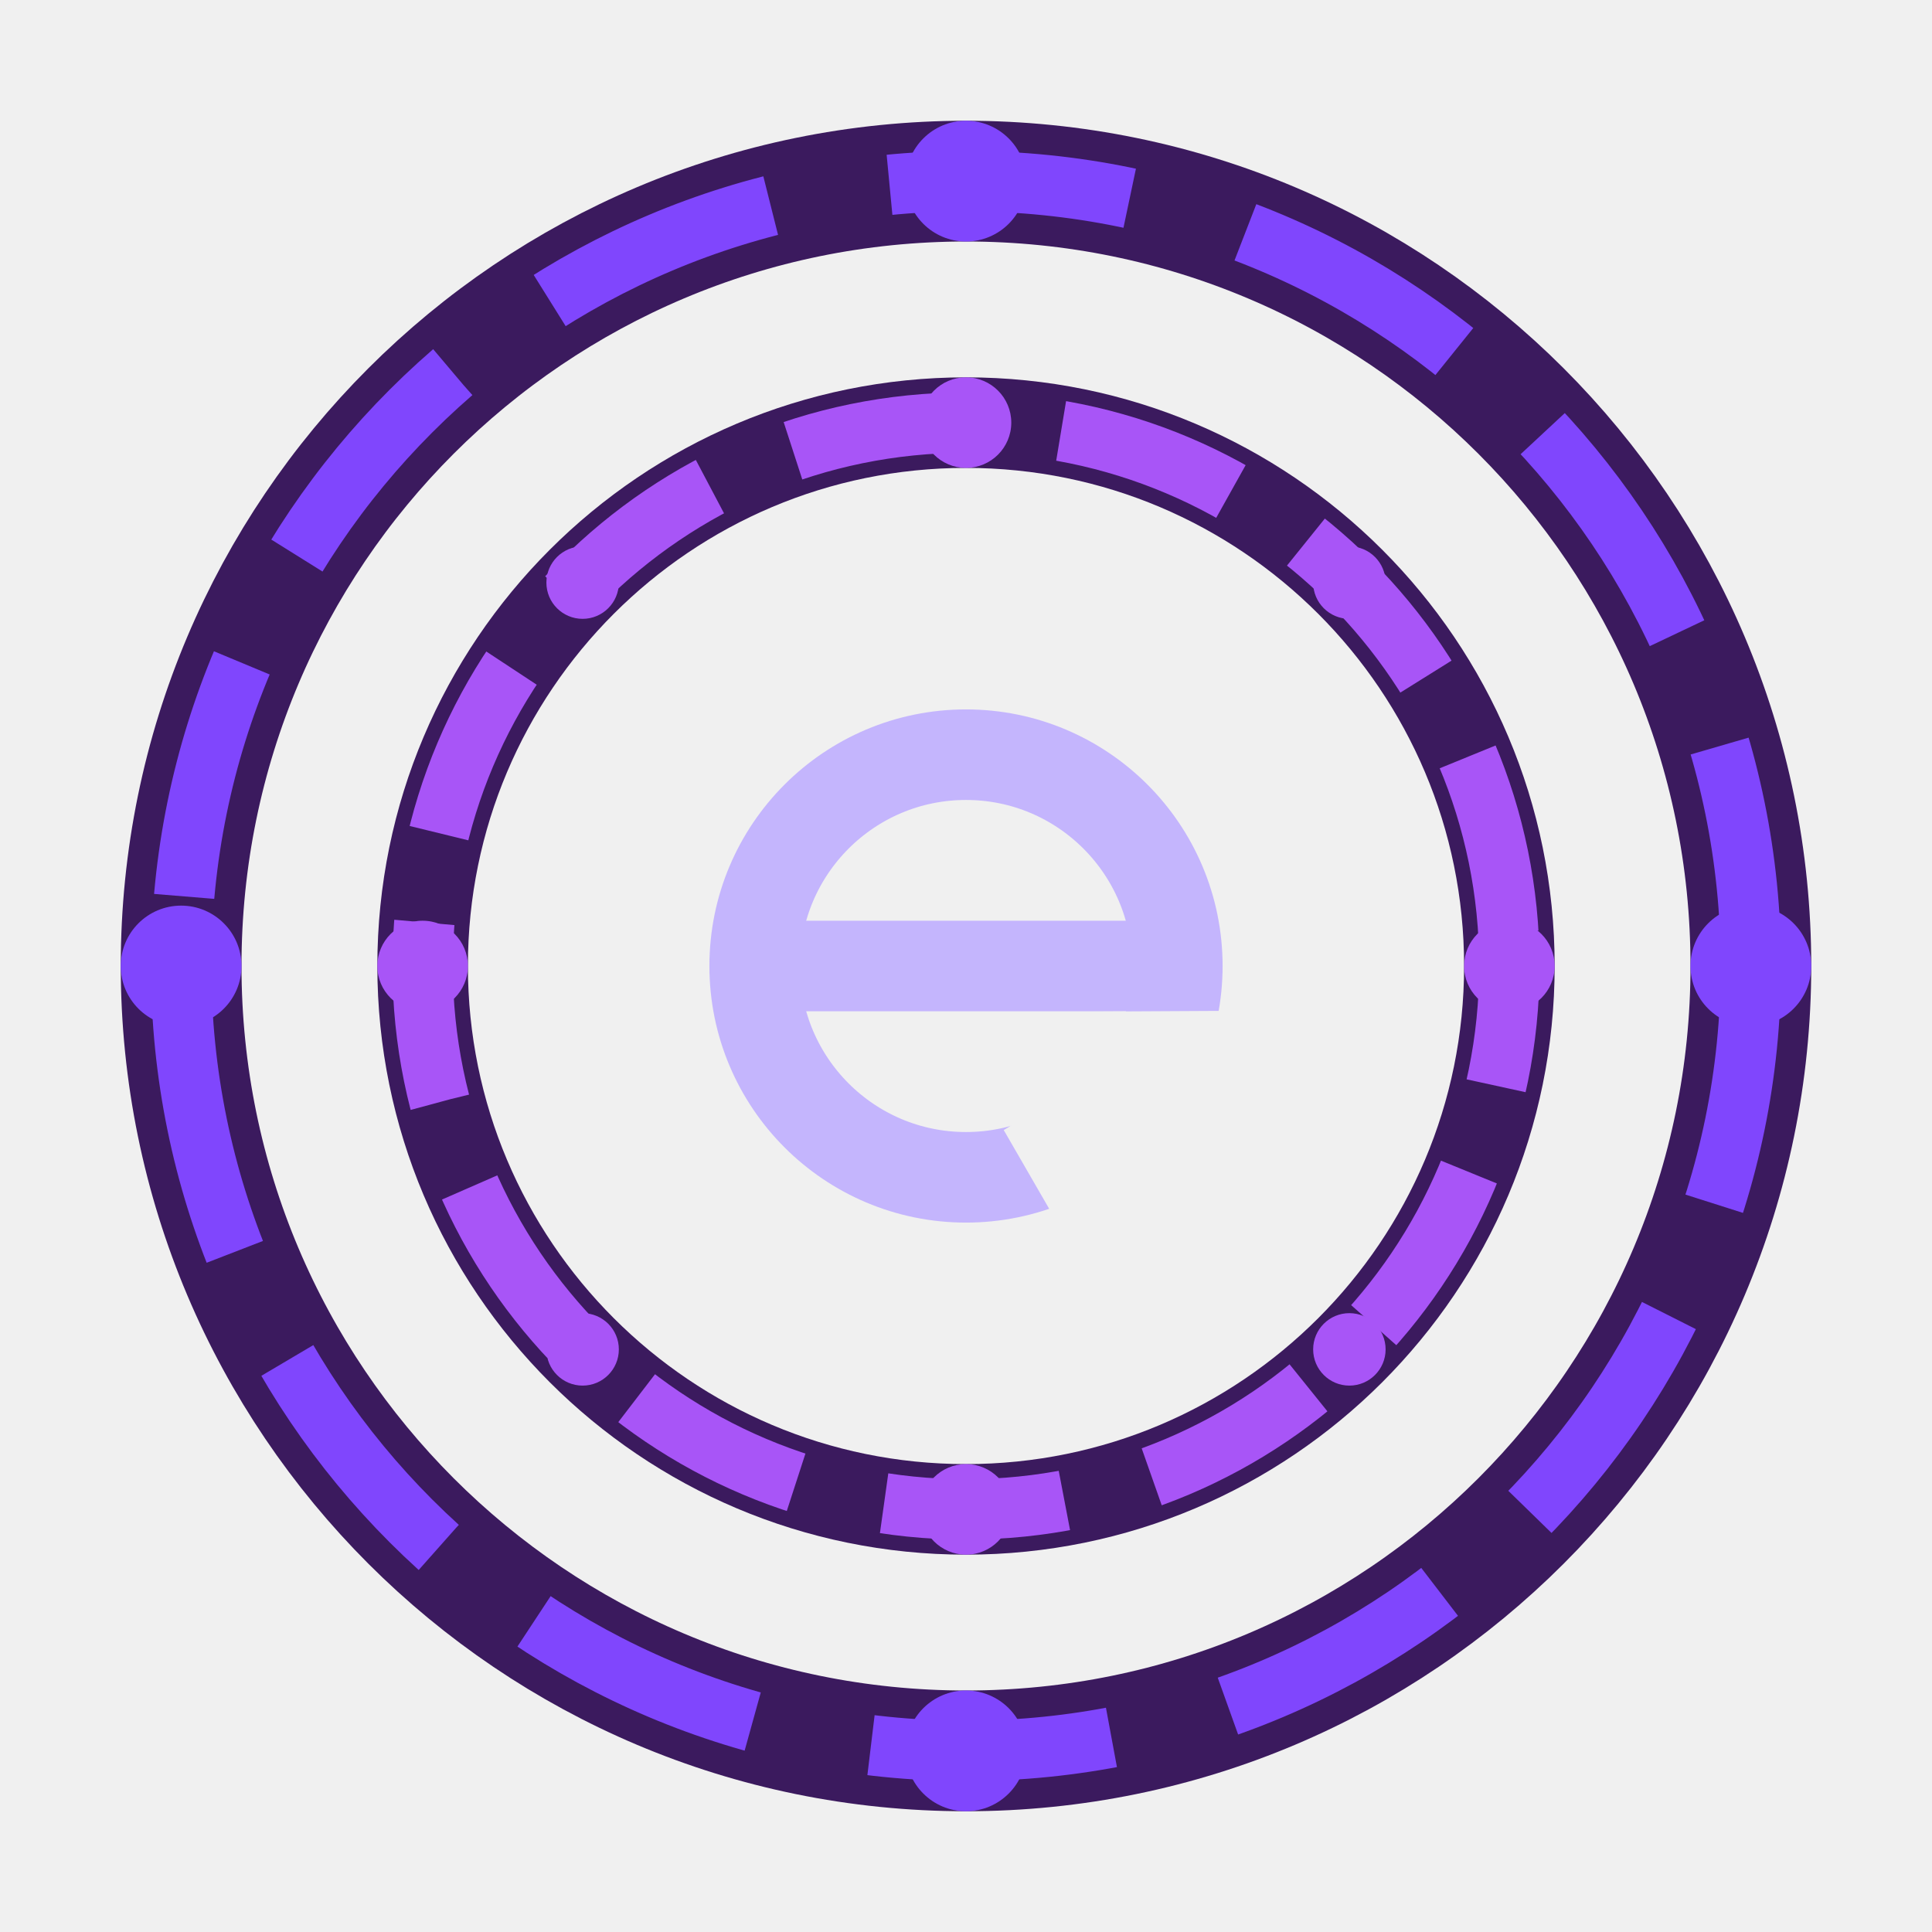
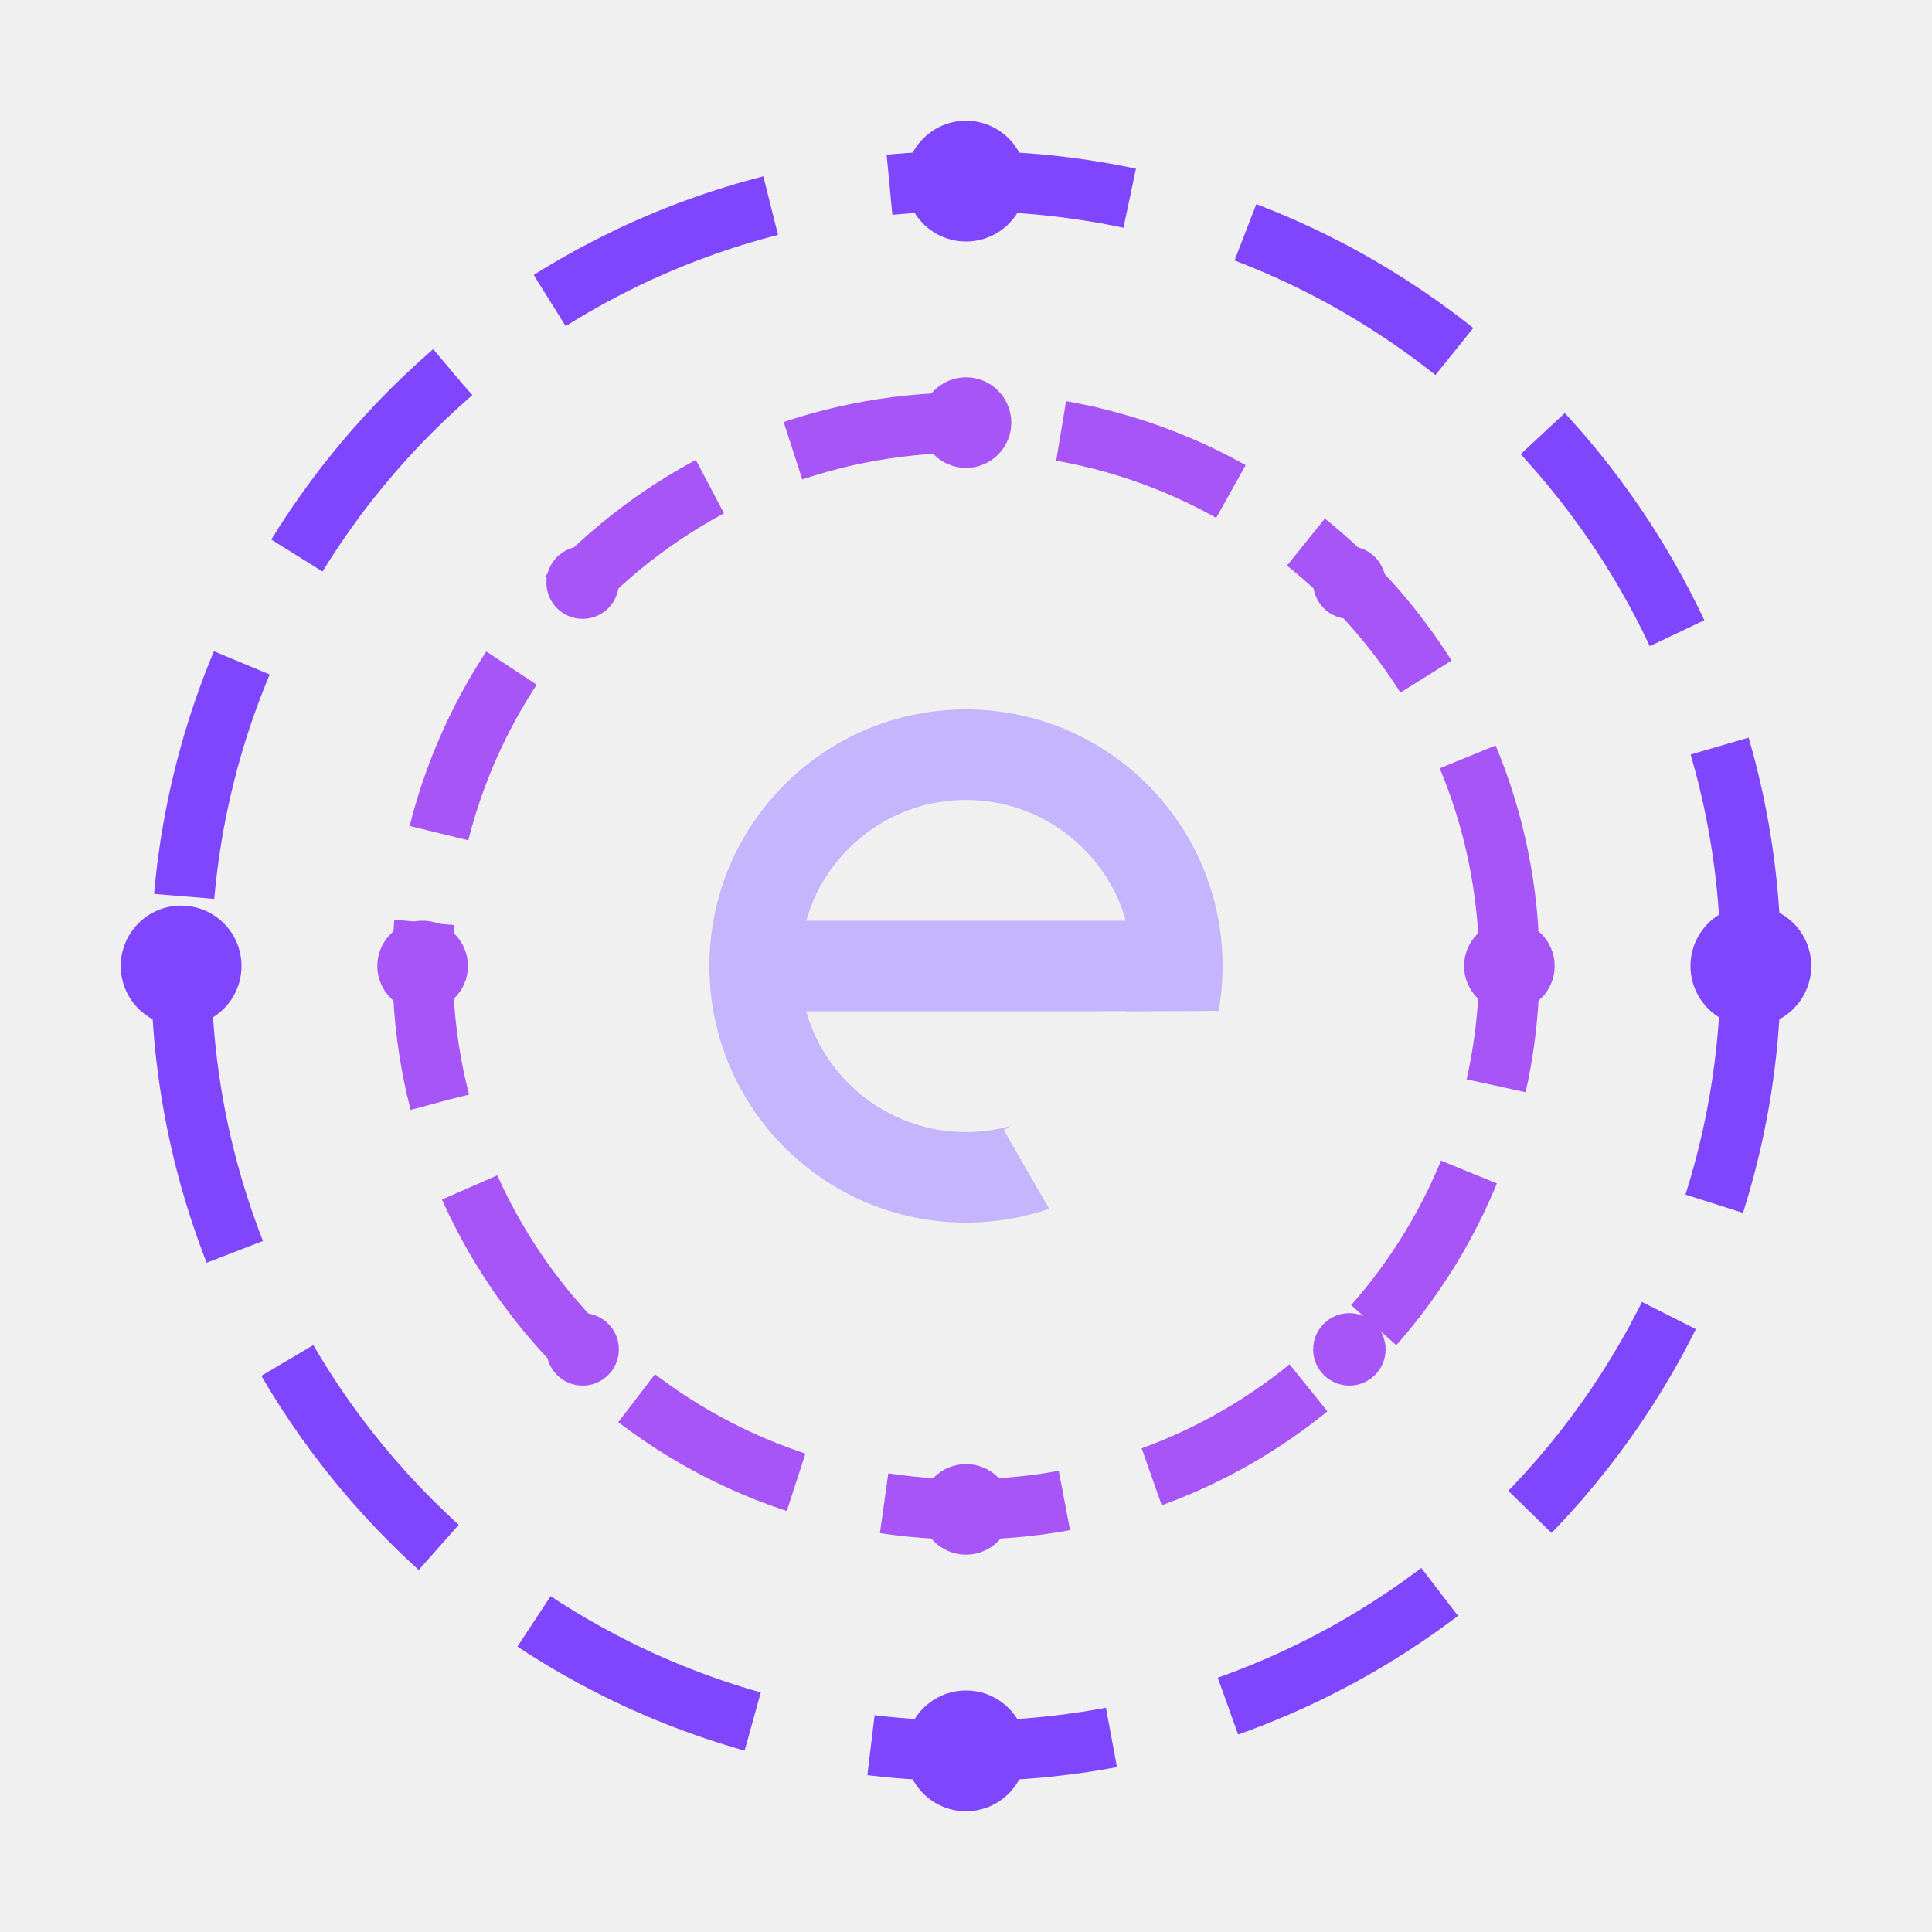
<svg xmlns="http://www.w3.org/2000/svg" viewBox="0 0 64 64">
  <defs>
    <style>
      @keyframes spin-slow {
        from { transform: rotate(0deg); }
        to { transform: rotate(360deg); }
      }
      @keyframes spin-medium {
        from { transform: rotate(0deg); }
        to { transform: rotate(-360deg); }
      }
      @keyframes pulse {
        0%, 100% { opacity: 1; }
        50% { opacity: 0.7; }
      }
      .rotor-outer {
        animation: spin-slow 12s linear infinite;
        transform-origin: 32px 32px;
      }
      .rotor-middle {
        animation: spin-medium 8s linear infinite;
        transform-origin: 32px 32px;
      }
      .center-e {
        animation: pulse 3s ease-in-out infinite;
      }
    </style>
    <mask id="e-mask" maskUnits="userSpaceOnUse" x="0" y="0" width="64" height="64">
      <rect x="0" y="0" width="64" height="64" fill="white" />
      <path d="M 38 33.5 A 7 7 0 0 1 34.5 39.6" fill="none" stroke="black" stroke-width="5" />
    </mask>
  </defs>
  <g class="rotor-outer">
-     <circle cx="32" cy="32" r="26" fill="none" stroke="#3B1A5E" stroke-width="4" />
    <circle cx="32" cy="32" r="26" fill="none" stroke="#8046FD" stroke-width="2" stroke-dasharray="8 4" stroke-dashoffset="0" />
    <circle cx="32" cy="6" r="2" fill="#8046FD" />
    <circle cx="58" cy="32" r="2" fill="#8046FD" />
    <circle cx="32" cy="58" r="2" fill="#8046FD" />
    <circle cx="6" cy="32" r="2" fill="#8046FD" />
  </g>
  <g class="rotor-middle">
-     <circle cx="32" cy="32" r="18" fill="none" stroke="#3B1A5E" stroke-width="3" />
    <circle cx="32" cy="32" r="18" fill="none" stroke="#a855f7" stroke-width="2" stroke-dasharray="6 3" stroke-dashoffset="2" />
    <circle cx="32" cy="14" r="1.5" fill="#a855f7" />
    <circle cx="50" cy="32" r="1.5" fill="#a855f7" />
    <circle cx="32" cy="50" r="1.5" fill="#a855f7" />
    <circle cx="14" cy="32" r="1.5" fill="#a855f7" />
    <circle cx="44.7" cy="19.3" r="1.2" fill="#a855f7" />
    <circle cx="44.7" cy="44.7" r="1.2" fill="#a855f7" />
    <circle cx="19.3" cy="44.7" r="1.2" fill="#a855f7" />
    <circle cx="19.3" cy="19.3" r="1.2" fill="#a855f7" />
  </g>
  <g class="center-e" mask="url(#e-mask)">
    <circle cx="32" cy="32" r="7" fill="none" stroke="#c4b5fd" stroke-width="3" stroke-linecap="round" />
    <line x1="25" y1="32" x2="39" y2="32" stroke="#c4b5fd" stroke-width="3" stroke-linecap="round" />
  </g>
</svg>
